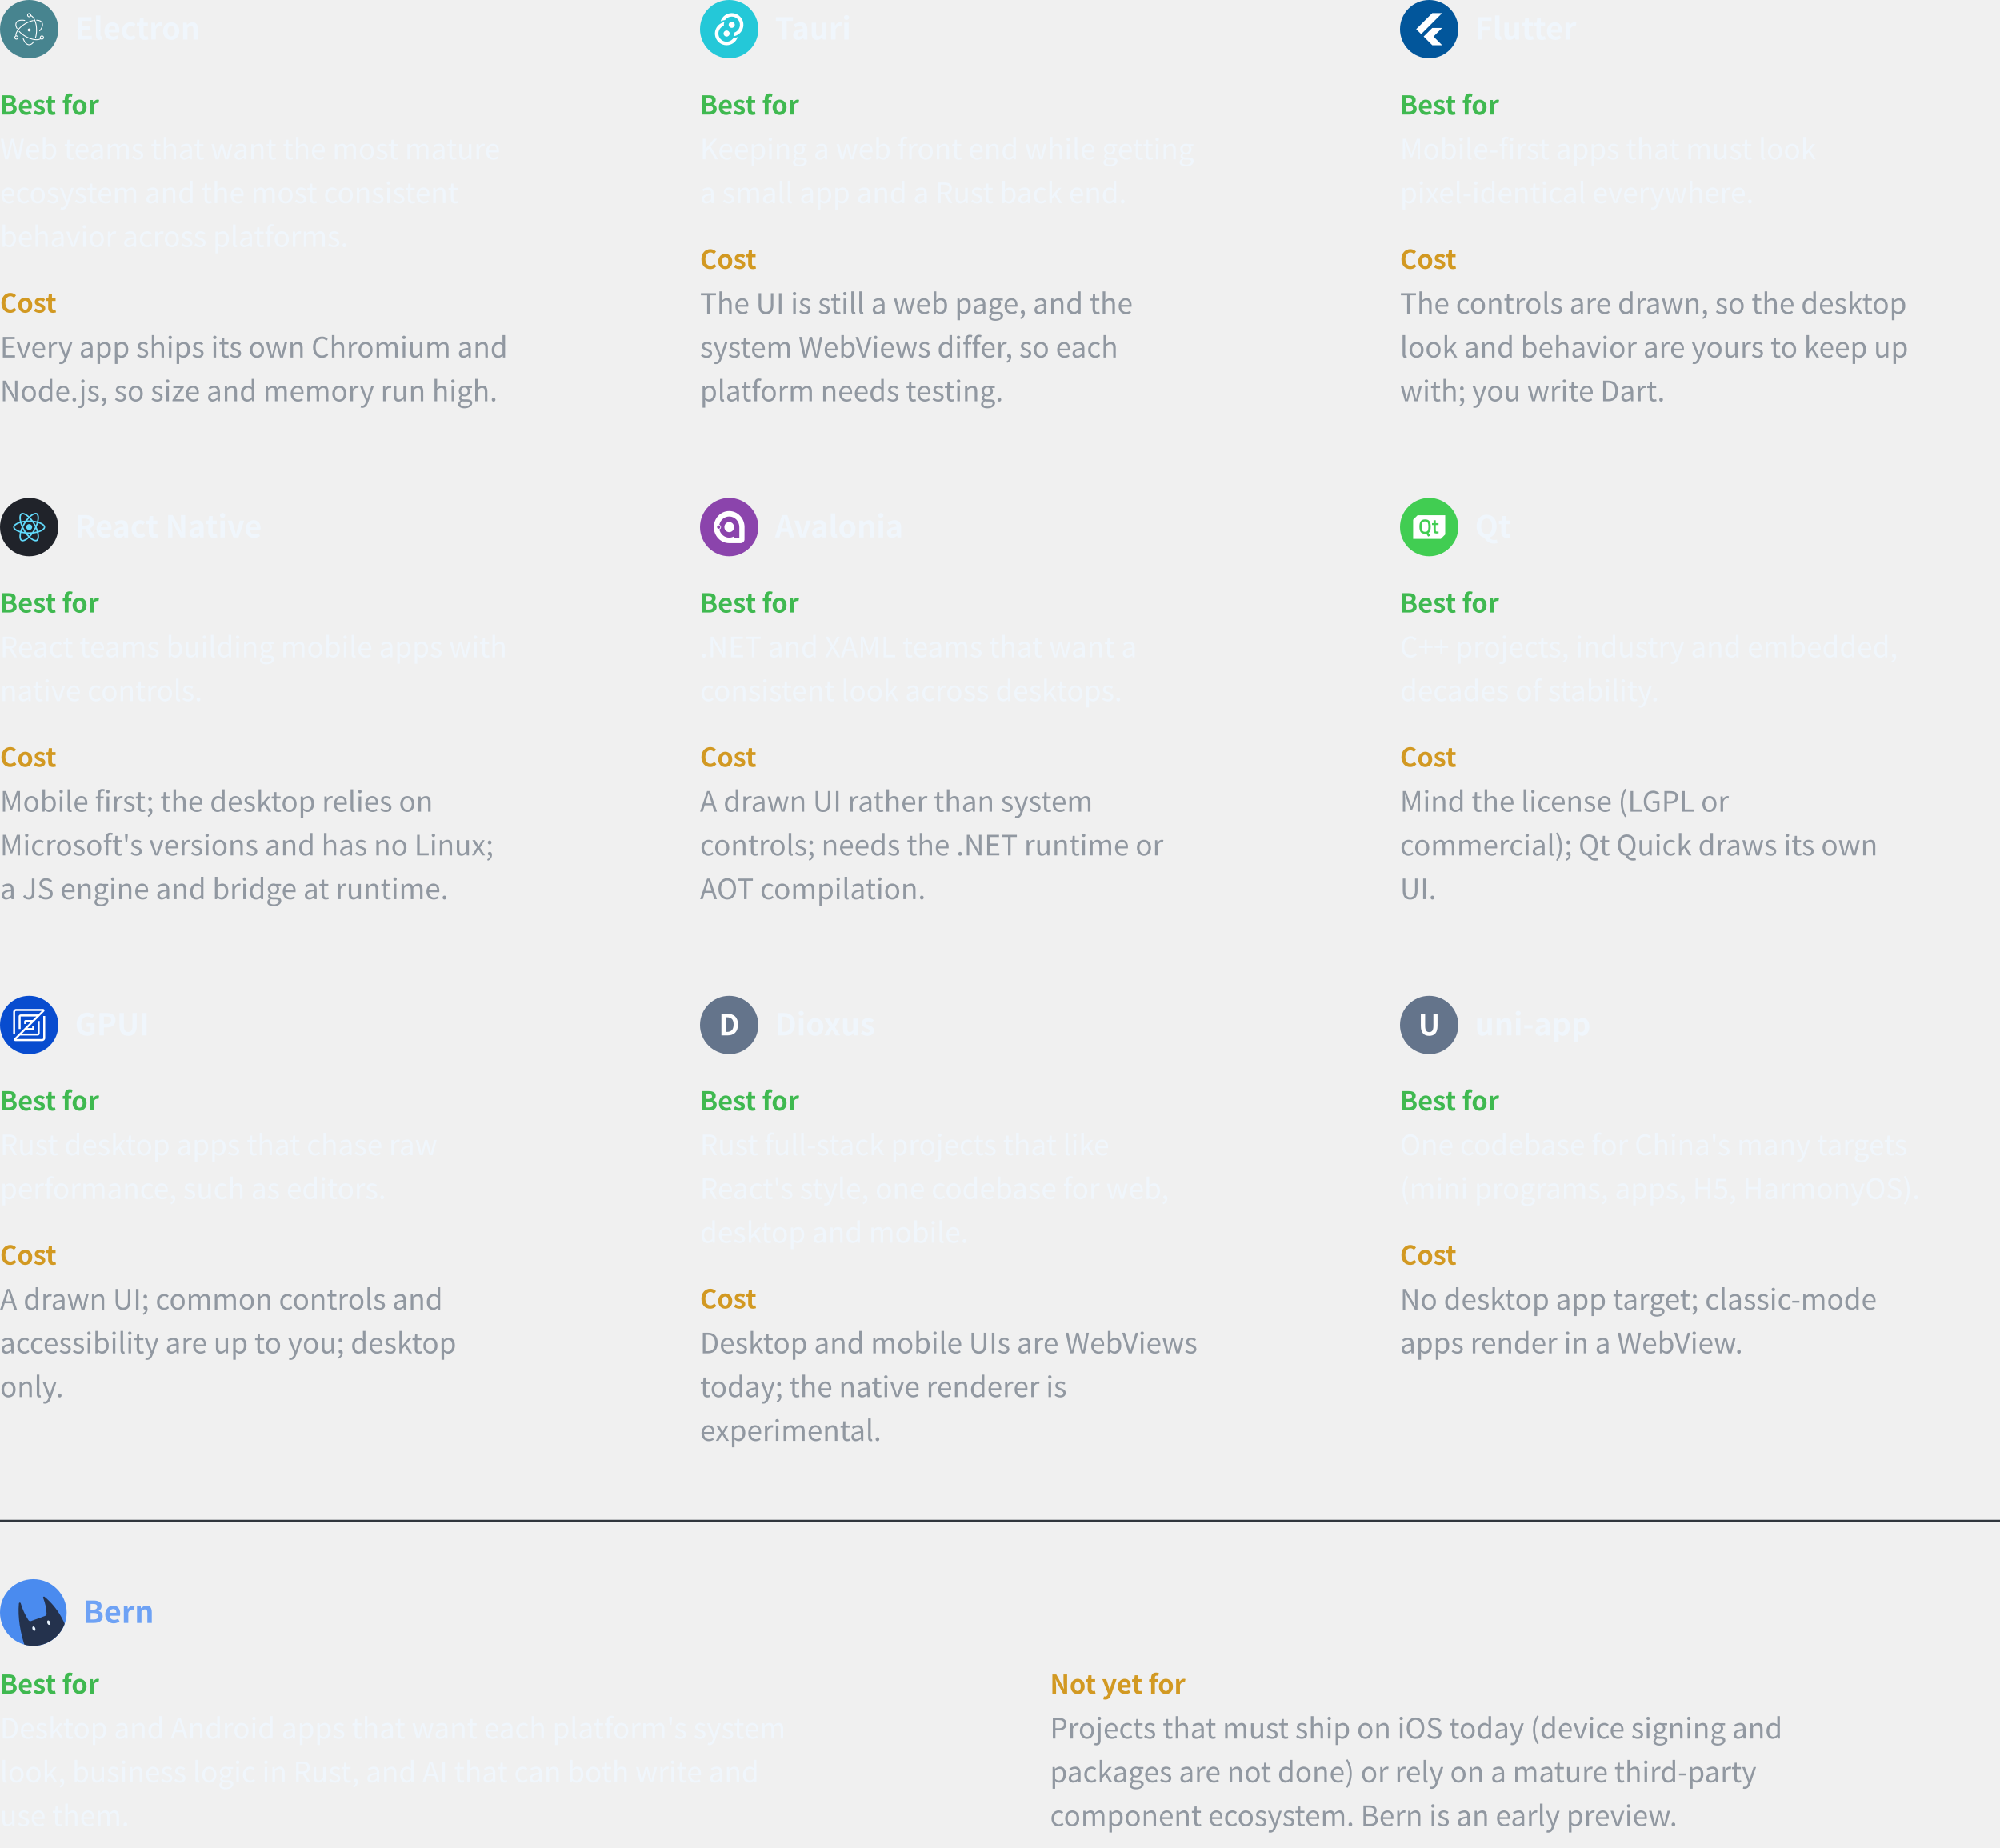
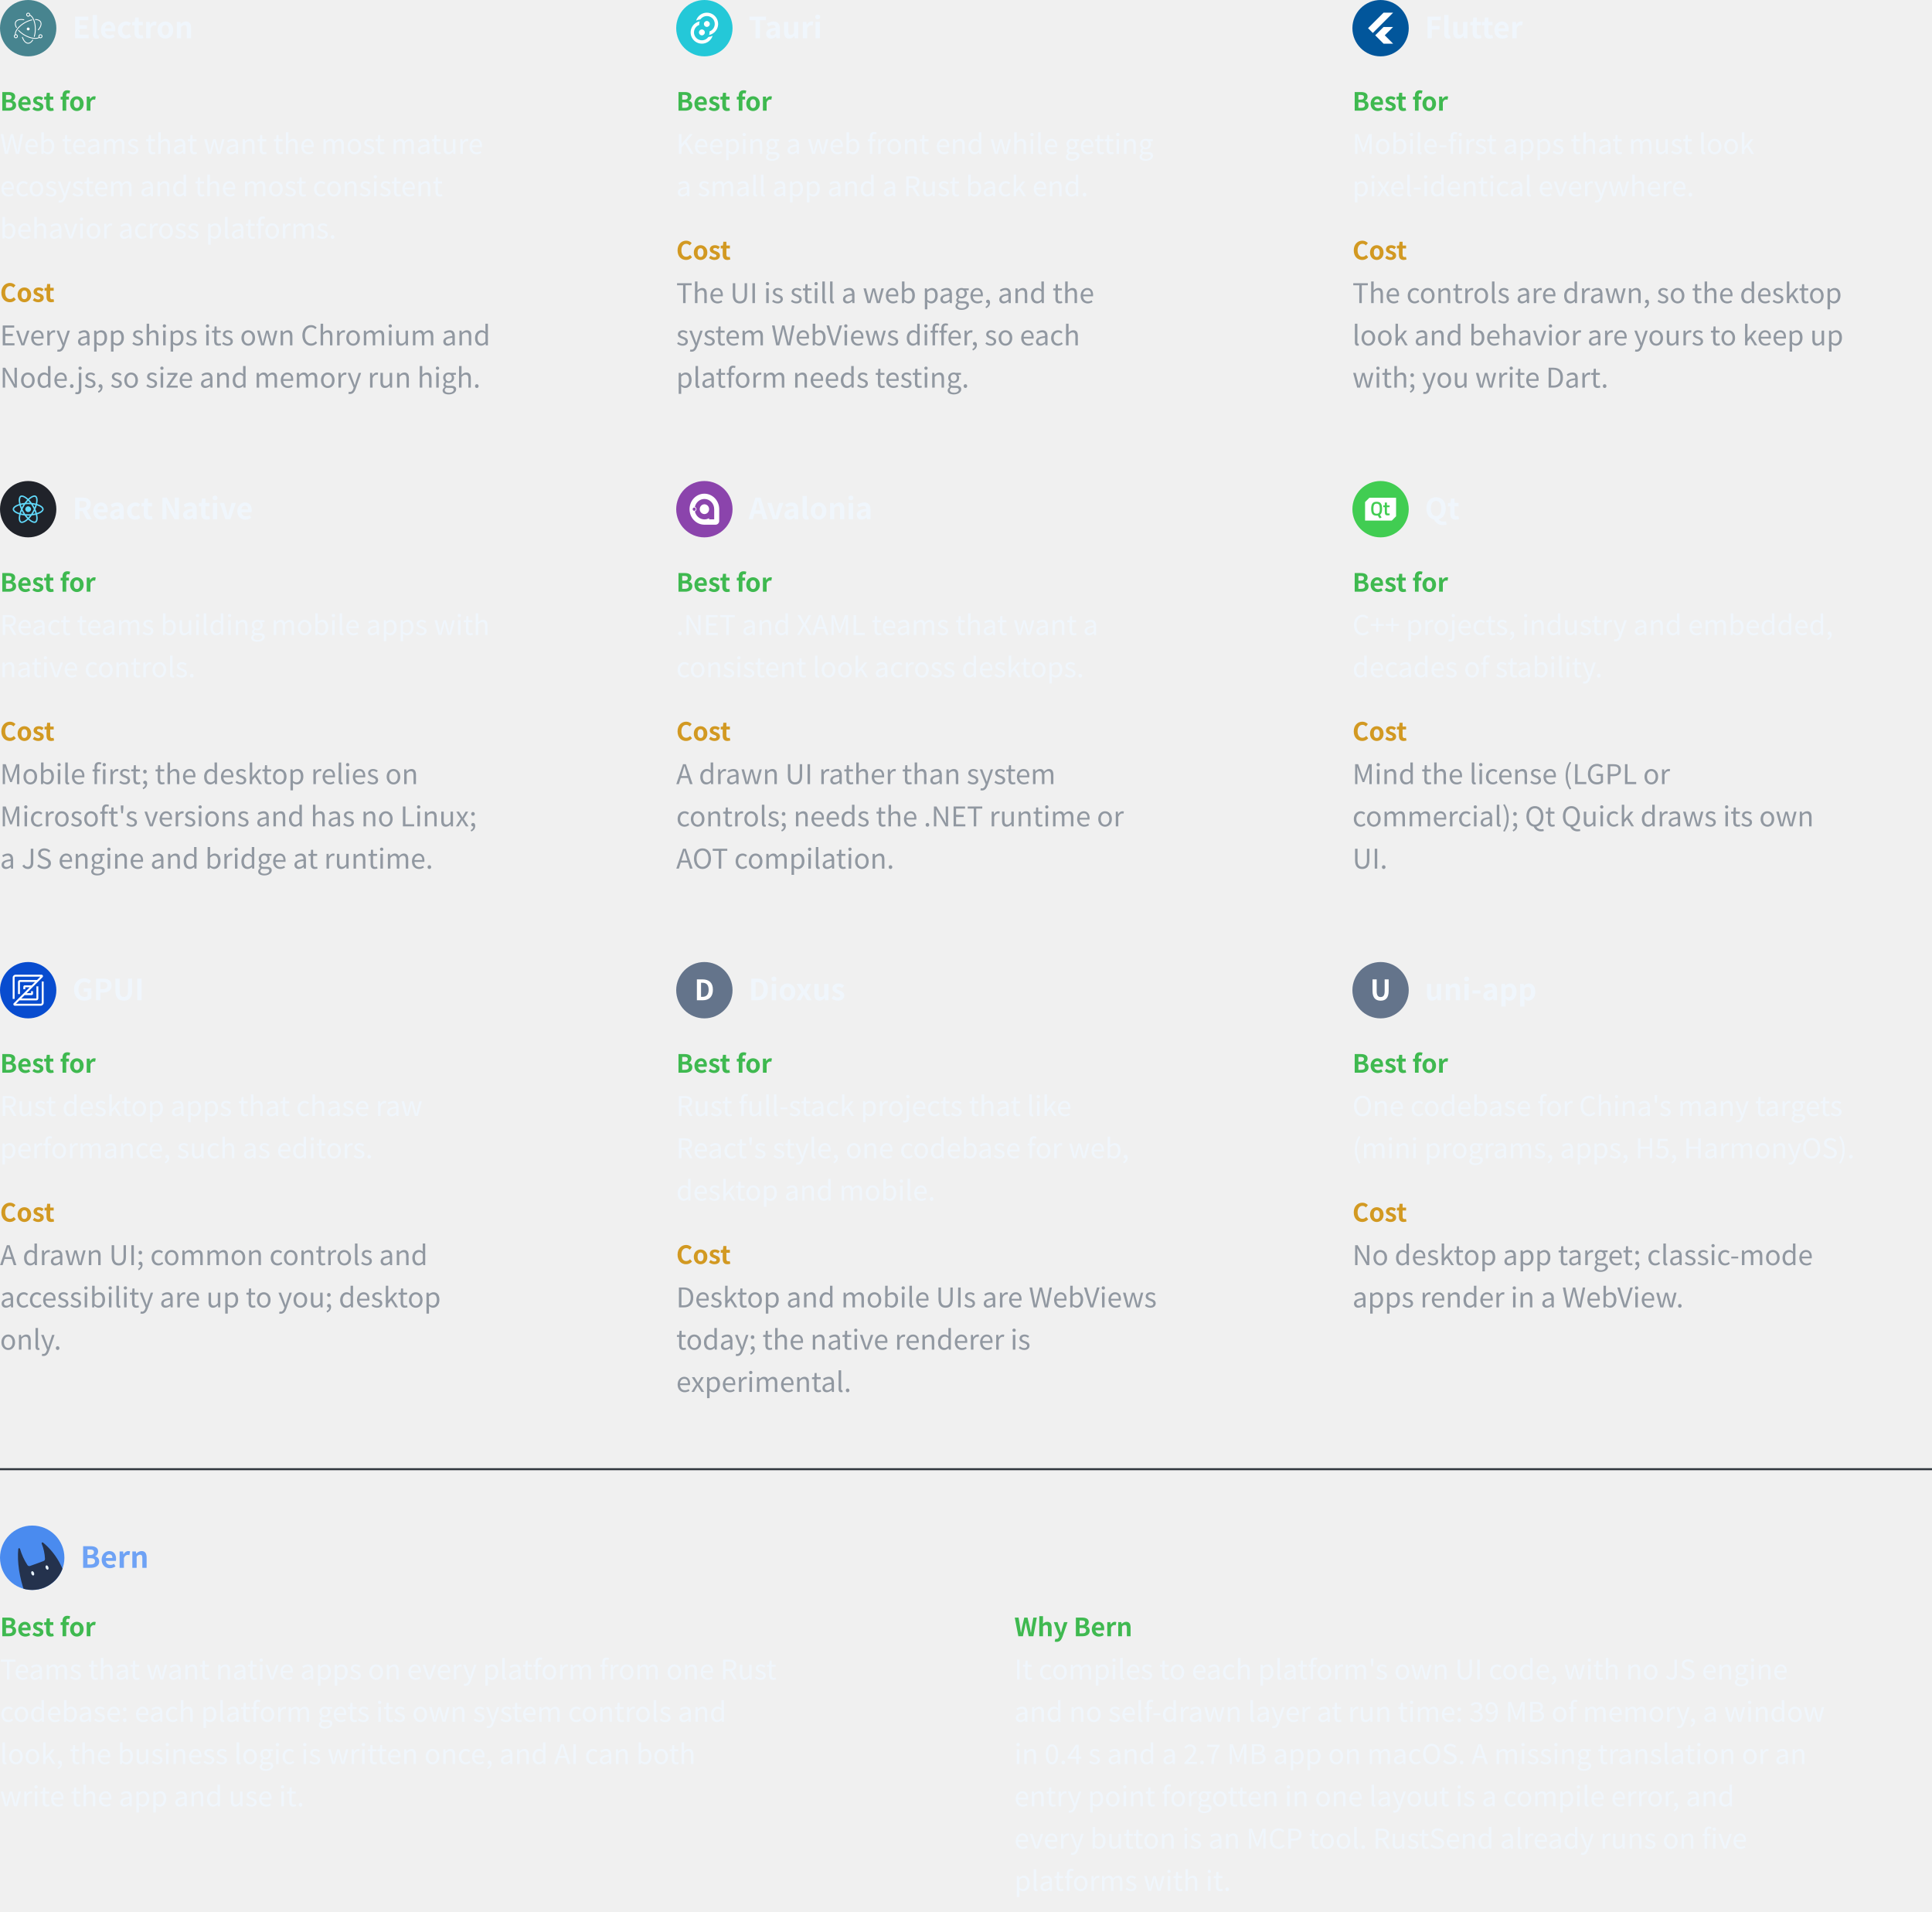
- <svg xmlns="http://www.w3.org/2000/svg" viewBox="0 0 960 887" width="960" height="887" font-family="-apple-system, BlinkMacSystemFont, 'Segoe UI', 'PingFang SC', 'Hiragino Sans GB', 'Microsoft YaHei', 'Noto Sans CJK SC', 'Helvetica Neue', Arial, sans-serif">
+ <svg xmlns="http://www.w3.org/2000/svg" viewBox="0 0 960 950" width="960" height="950" font-family="-apple-system, BlinkMacSystemFont, 'Segoe UI', 'PingFang SC', 'Hiragino Sans GB', 'Microsoft YaHei', 'Noto Sans CJK SC', 'Helvetica Neue', Arial, sans-serif">
  <defs>
    <symbol id="bern-logo" viewBox="0 0 1024 1024">
      <defs>
        <clipPath id="bern-symbol-disc">
          <circle cx="512" cy="512" r="512" />
        </clipPath>
      </defs>
      <g clip-path="url(#bern-symbol-disc)">
        <rect width="1024" height="1024" fill="#4A8BEF" />
        <path fill="#24324D" d="M 290.4 372.1 C 270.7 579.3 309.8 827.6 392.0 1060.0 L 1100 1100 L 1060.0 880.0 C 1013.0 692.2 904.4 451.5 684.3 270.5 A 14 14 0 0 0 662.4 286.5 C 693.7 364.2 711.6 444.8 715.3 529.4 A 36 36 0 0 1 691.6 564.9 C 620.6 590.7 549.5 616.5 478.5 642.4 A 36 36 0 0 1 436.0 628.1 C 383.8 547.6 344.6 461.1 317.8 369.5 A 14 14 0 0 0 290.4 372.1 Z" />
        <ellipse rx="22" ry="36" fill="#E8F4FF" transform="translate(520 760) rotate(-20)" />
        <ellipse rx="22" ry="36" fill="#E8F4FF" transform="translate(748 668) rotate(-20)" />
      </g>
    </symbol>
  </defs>
  <g transform="translate(0.0 0.0)">
    <circle cx="14.0" cy="14.0" r="14.0" fill="#47848F" />
    <path d="M12.011 0c-.85 0-1.539.689-1.539 1.539 0 .85.689 1.539 1.539 1.539.595 0 1.11-.338 1.366-.832 2.221 1.268 3.847 5.473 3.847 10.362 0 2.071-.289 4.056-.825 5.769a.322.322 0 0 0 .211.403.322.322 0 0 0 .403-.211c.556-1.776.854-3.825.854-5.96 0-5.193-1.772-9.686-4.321-11.003.001-.022.004-.044.004-.067 0-.85-.689-1.539-1.539-1.539zm0 .643a.896.896 0 1 1 0 1.792.896.896 0 1 1 0-1.792zm-5.486 4.305c-2.067.007-3.647.665-4.388 1.948-.738 1.277-.527 2.971.511 4.781a.322.322 0 0 0 .558-.32C2.271 9.727 2.089 8.266 2.694 7.218c.821-1.422 3.033-1.955 5.932-1.427a.322.322 0 0 0 .115-.633c-.784-.143-1.527-.212-2.216-.21zm11.052.018a.322.322 0 0 0-.008.643c1.834.024 3.156.596 3.75 1.626.819 1.419.18 3.595-1.718 5.837a.322.322 0 0 0 .038.454.322.322 0 0 0 .453-.038c2.054-2.426 2.771-4.866 1.784-6.574-.726-1.257-2.26-1.921-4.299-1.947zm-2.698.292a.323.323 0 0 0-.065.007c-1.857.398-3.833 1.175-5.731 2.271-4.57 2.638-7.592 6.495-7.36 9.372-.473.263-.793.766-.793 1.345 0 .85.689 1.539 1.539 1.539.85 0 1.539-.689 1.539-1.539 0-.85-.689-1.539-1.539-1.539-.038 0-.075.003-.113.006-.1-2.56 2.743-6.141 7.048-8.627 1.841-1.063 3.755-1.816 5.545-2.2a.322.322 0 0 0-.07-.636zm-2.879 6.236a1.119 1.119 0 0 0-.224.025c-.601.13-.983.723-.853 1.324.13.601.723.983 1.324.853.601-.13.983-.723.853-1.324-.114-.526-.582-.884-1.099-.879zM4.532 13.341a.321.321 0 0 0-.232.084.321.321 0 0 0-.021.454c1.268 1.394 2.916 2.701 4.795 3.786 4.415 2.549 9.106 3.285 11.561 1.839a1.53 1.53 0 0 0 .897.29c.85 0 1.539-.689 1.539-1.539 0-.85-.689-1.539-1.539-1.539-.85 0-1.539.689-1.539 1.539 0 .276.074.534.201.758-2.245 1.214-6.631.5-10.798-1.905-1.823-1.052-3.418-2.318-4.64-3.661a.321.321 0 0 0-.223-.105zm-2.063 4.017a.896.896 0 1 1 0 1.792.896.896 0 1 1 0-1.792zm19.062 0a.896.896 0 1 1 0 1.792.891.891 0 0 1-.586-.219c-.003-.004-.004-.008-.007-.012a.32.32 0 0 0-.096-.091.896.896 0 0 1 .689-1.469zm-14.005 1.368a.322.322 0 0 0-.321.43C8.279 22.154 10.036 24 12.011 24c1.441 0 2.773-.982 3.813-2.711a.322.322 0 0 0-.11-.441.322.322 0 0 0-.442.11c-.934 1.554-2.081 2.399-3.261 2.399-1.641 0-3.208-1.647-4.2-4.418a.322.322 0 0 0-.285-.213z" fill="#FFFFFF" transform="translate(6.30 6.30) scale(0.6417)" />
    <text x="36" y="19" font-size="14.5" font-weight="700" fill="#F0F6FC">Electron</text>
    <text x="0.0" y="55.0" font-size="12.5" font-weight="700" fill="#3FB950">Best for</text>
    <text x="0.0" y="76.5" font-size="13.5" fill="#F0F6FC">Web teams that want the most mature</text>
    <text x="0.0" y="97.5" font-size="13.5" fill="#F0F6FC">ecosystem and the most consistent</text>
    <text x="0.0" y="118.5" font-size="13.5" fill="#F0F6FC">behavior across platforms.</text>
    <text x="0.0" y="150.0" font-size="12.5" font-weight="700" fill="#D29922">Cost</text>
    <text x="0.0" y="171.6" font-size="13.5" fill="#9198A1">Every app ships its own Chromium and</text>
    <text x="0.0" y="192.6" font-size="13.5" fill="#9198A1">Node.js, so size and memory run high.</text>
  </g>
  <g transform="translate(336.0 0.0)">
    <circle cx="14.0" cy="14.0" r="14.0" fill="#24C8D8" />
    <path d="M13.912 0a8.72 8.72 0 0 0-8.308 6.139c1.05-.515 2.18-.845 3.342-.976 2.415-3.363 7.4-3.412 9.88-.097 2.48 3.315 1.025 8.084-2.883 9.45a6.131 6.131 0 0 1-.3 2.762 8.72 8.72 0 0 0 3.01-1.225A8.72 8.72 0 0 0 13.913 0zm.082 6.451a2.284 2.284 0 1 0-.15 4.566 2.284 2.284 0 0 0 .15-4.566zm-5.629.27a8.72 8.72 0 0 0-3.031 1.235 8.72 8.72 0 1 0 13.06 9.913 10.173 10.174 0 0 1-3.343.965 6.125 6.125 0 1 1-7.028-9.343 6.114 6.115 0 0 1 .342-2.772zm1.713 6.27a2.284 2.284 0 0 0-2.284 2.283 2.284 2.284 0 0 0 2.284 2.284 2.284 2.284 0 0 0 2.284-2.284 2.284 2.284 0 0 0-2.284-2.284z" fill="#FFFFFF" transform="translate(6.30 6.30) scale(0.6417)" />
    <text x="36" y="19" font-size="14.5" font-weight="700" fill="#F0F6FC">Tauri</text>
    <text x="0.0" y="55.0" font-size="12.5" font-weight="700" fill="#3FB950">Best for</text>
    <text x="0.0" y="76.5" font-size="13.5" fill="#F0F6FC">Keeping a web front end while getting</text>
    <text x="0.0" y="97.5" font-size="13.5" fill="#F0F6FC">a small app and a Rust back end.</text>
    <text x="0.0" y="129.0" font-size="12.5" font-weight="700" fill="#D29922">Cost</text>
    <text x="0.0" y="150.6" font-size="13.5" fill="#9198A1">The UI is still a web page, and the</text>
    <text x="0.0" y="171.6" font-size="13.5" fill="#9198A1">system WebViews differ, so each</text>
    <text x="0.0" y="192.6" font-size="13.5" fill="#9198A1">platform needs testing.</text>
  </g>
  <g transform="translate(672.0 0.0)">
    <circle cx="14.0" cy="14.0" r="14.0" fill="#02569B" />
    <path d="M14.314 0L2.3 12 6 15.7 21.684.013h-7.357zm.014 11.072L7.857 17.53l6.47 6.47H21.7l-6.46-6.468 6.46-6.46h-7.37z" fill="#FFFFFF" transform="translate(6.30 6.30) scale(0.6417)" />
    <text x="36" y="19" font-size="14.5" font-weight="700" fill="#F0F6FC">Flutter</text>
    <text x="0.0" y="55.0" font-size="12.5" font-weight="700" fill="#3FB950">Best for</text>
    <text x="0.0" y="76.5" font-size="13.5" fill="#F0F6FC">Mobile-first apps that must look</text>
    <text x="0.0" y="97.5" font-size="13.5" fill="#F0F6FC">pixel-identical everywhere.</text>
    <text x="0.0" y="129.0" font-size="12.5" font-weight="700" fill="#D29922">Cost</text>
    <text x="0.0" y="150.6" font-size="13.5" fill="#9198A1">The controls are drawn, so the desktop</text>
    <text x="0.0" y="171.6" font-size="13.5" fill="#9198A1">look and behavior are yours to keep up</text>
    <text x="0.0" y="192.6" font-size="13.5" fill="#9198A1">with; you write Dart.</text>
  </g>
  <g transform="translate(0.0 239.0)">
    <circle cx="14.0" cy="14.0" r="14.0" fill="#20232A" />
    <path d="M14.23 12.004a2.236 2.236 0 0 1-2.235 2.236 2.236 2.236 0 0 1-2.236-2.236 2.236 2.236 0 0 1 2.235-2.236 2.236 2.236 0 0 1 2.236 2.236zm2.648-10.69c-1.346 0-3.107.96-4.888 2.622-1.78-1.653-3.542-2.602-4.887-2.602-.41 0-.783.093-1.106.278-1.375.793-1.683 3.264-.973 6.365C1.98 8.917 0 10.42 0 12.004c0 1.59 1.99 3.097 5.043 4.03-.704 3.113-.39 5.588.988 6.38.32.187.69.275 1.102.275 1.345 0 3.107-.96 4.888-2.624 1.78 1.654 3.542 2.603 4.887 2.603.41 0 .783-.09 1.106-.275 1.374-.792 1.683-3.263.973-6.365C22.02 15.096 24 13.59 24 12.004c0-1.59-1.99-3.097-5.043-4.032.704-3.11.39-5.587-.988-6.38-.318-.184-.688-.277-1.092-.278zm-.005 1.09v.006c.225 0 .406.044.558.127.666.382.955 1.835.73 3.704-.054.46-.142.945-.25 1.44-.96-.236-2.006-.417-3.107-.534-.66-.905-1.345-1.727-2.035-2.447 1.592-1.48 3.087-2.292 4.105-2.295zm-9.77.02c1.012 0 2.514.808 4.11 2.28-.686.72-1.37 1.537-2.02 2.442-1.107.117-2.154.298-3.113.538-.112-.49-.195-.964-.254-1.42-.23-1.868.054-3.32.714-3.707.19-.09.4-.127.563-.132zm4.882 3.05c.455.468.91.992 1.36 1.564-.44-.02-.89-.034-1.345-.034-.46 0-.915.01-1.36.034.44-.572.895-1.096 1.345-1.565zM12 8.1c.74 0 1.477.034 2.202.093.406.582.802 1.203 1.183 1.86.372.64.71 1.29 1.018 1.946-.308.655-.646 1.31-1.013 1.95-.38.66-.773 1.288-1.18 1.87-.728.063-1.466.098-2.21.098-.74 0-1.477-.035-2.202-.093-.406-.582-.802-1.204-1.183-1.86-.372-.64-.71-1.29-1.018-1.946.303-.657.646-1.313 1.013-1.954.38-.66.773-1.286 1.18-1.868.728-.064 1.466-.098 2.21-.098zm-3.635.254c-.24.377-.48.763-.704 1.16-.225.39-.435.782-.635 1.174-.265-.656-.49-1.31-.676-1.947.64-.15 1.315-.283 2.015-.386zm7.26 0c.695.103 1.365.23 2.006.387-.18.632-.405 1.282-.66 1.933-.2-.39-.41-.783-.64-1.174-.225-.392-.465-.774-.705-1.146zm3.063.675c.484.15.944.317 1.375.498 1.732.74 2.852 1.708 2.852 2.476-.005.768-1.125 1.74-2.857 2.475-.42.18-.88.342-1.355.493-.28-.958-.646-1.956-1.1-2.98.45-1.017.81-2.01 1.085-2.964zm-13.395.004c.278.96.645 1.957 1.1 2.98-.45 1.017-.812 2.01-1.086 2.964-.484-.15-.944-.318-1.37-.5-1.732-.737-2.852-1.706-2.852-2.474 0-.768 1.12-1.742 2.852-2.476.42-.18.88-.342 1.356-.494zm11.678 4.28c.265.657.49 1.312.676 1.948-.64.157-1.316.29-2.016.39.24-.375.48-.762.705-1.158.225-.39.435-.788.636-1.18zm-9.945.02c.2.392.41.783.64 1.175.23.39.465.772.705 1.143-.695-.102-1.365-.23-2.006-.386.18-.63.406-1.282.66-1.933zM17.92 16.32c.112.493.2.968.254 1.423.23 1.868-.054 3.32-.714 3.708-.147.09-.338.128-.563.128-1.012 0-2.514-.807-4.11-2.28.686-.72 1.37-1.536 2.02-2.44 1.107-.118 2.154-.3 3.113-.54zm-11.83.01c.96.234 2.006.415 3.107.532.66.905 1.345 1.727 2.035 2.446-1.595 1.483-3.092 2.295-4.11 2.295-.22-.005-.406-.05-.553-.132-.666-.38-.955-1.834-.73-3.703.054-.46.142-.944.25-1.438zm4.56.64c.44.02.89.034 1.345.034.46 0 .915-.01 1.36-.034-.44.572-.895 1.095-1.345 1.565-.455-.47-.91-.993-1.36-1.565z" fill="#61DAFB" transform="translate(6.30 6.30) scale(0.6417)" />
    <text x="36" y="19" font-size="14.5" font-weight="700" fill="#F0F6FC">React Native</text>
    <text x="0.0" y="55.0" font-size="12.5" font-weight="700" fill="#3FB950">Best for</text>
    <text x="0.0" y="76.5" font-size="13.5" fill="#F0F6FC">React teams building mobile apps with</text>
    <text x="0.0" y="97.5" font-size="13.5" fill="#F0F6FC">native controls.</text>
    <text x="0.0" y="129.0" font-size="12.5" font-weight="700" fill="#D29922">Cost</text>
    <text x="0.0" y="150.6" font-size="13.5" fill="#9198A1">Mobile first; the desktop relies on</text>
    <text x="0.0" y="171.6" font-size="13.5" fill="#9198A1">Microsoft's versions and has no Linux;</text>
    <text x="0.0" y="192.6" font-size="13.5" fill="#9198A1">a JS engine and bridge at runtime.</text>
  </g>
  <g transform="translate(336.0 239.0)">
    <circle cx="14.0" cy="14.0" r="14.0" fill="#8B44AC" />
    <path d="M12.034 8.208c-2.003 0-3.627 1.696-3.627 3.789s1.624 3.789 3.627 3.789 3.627-1.697 3.627-3.79-1.624-3.788-3.627-3.788m-7.392 2.067c.72.211 1.248.902 1.248 1.722s-.528 1.51-1.248 1.721c.752 3.54 3.776 6.188 7.392 6.188 1.316 0 2.554-.35 3.632-.967v.914h3.94v-7.528a5 5 0 0 0 0-.224v-.104c0-4.369-3.39-7.91-7.572-7.91-3.616 0-6.64 2.648-7.392 6.188m-.5 2.982c.67 0 1.212-.567 1.212-1.266s-.542-1.265-1.212-1.265-1.211.566-1.211 1.265c0 .7.542 1.266 1.211 1.266M20.682 24H11.8C5.549 23.887.515 18.556.515 12c0-6.627 5.143-12 11.487-12 6.241 0 11.32 5.2 11.483 11.678l-.02 9.743C23.3 22.876 22.12 24 20.683 24" fill="#FFFFFF" transform="translate(6.30 6.30) scale(0.6417)" />
    <text x="36" y="19" font-size="14.5" font-weight="700" fill="#F0F6FC">Avalonia</text>
    <text x="0.0" y="55.0" font-size="12.5" font-weight="700" fill="#3FB950">Best for</text>
    <text x="0.0" y="76.5" font-size="13.5" fill="#F0F6FC">.NET and XAML teams that want a</text>
    <text x="0.0" y="97.5" font-size="13.5" fill="#F0F6FC">consistent look across desktops.</text>
    <text x="0.0" y="129.0" font-size="12.5" font-weight="700" fill="#D29922">Cost</text>
    <text x="0.0" y="150.6" font-size="13.5" fill="#9198A1">A drawn UI rather than system</text>
    <text x="0.0" y="171.6" font-size="13.5" fill="#9198A1">controls; needs the .NET runtime or</text>
    <text x="0.0" y="192.6" font-size="13.5" fill="#9198A1">AOT compilation.</text>
  </g>
  <g transform="translate(672.0 239.0)">
    <circle cx="14.0" cy="14.0" r="14.0" fill="#41CD52" />
    <path d="M21.693 3.162H3.33L0 6.49v14.348h20.671L24 17.51V3.162zM12.785 18.4l-1.562.728-1.35-2.217c-.196.057-.499.09-.924.09-1.579 0-2.683-.425-3.305-1.276-.622-.85-.932-2.2-.932-4.033 0-1.84.319-3.206.949-4.098.63-.892 1.726-1.341 3.288-1.341 1.562 0 2.658.441 3.28 1.333.63.883.94 2.25.94 4.098 0 1.219-.13 2.2-.384 2.945-.261.752-.679 1.325-1.268 1.718zm4.736-1.587c-.858 0-1.447-.196-1.766-.59-.32-.392-.483-1.136-.483-2.232v-3.534H14.11V9.051h1.162V6.843h1.644V9.05h2.094v1.415h-2.094v3.346c0 .622.05 1.03.14 1.227.09.204.326.303.695.303l1.243-.05.073 1.326c-.67.13-1.186.196-1.546.196zm-8.58-9.08c-.95 0-1.604.311-1.963.94-.352.63-.532 1.629-.532 3.011 0 1.374.172 2.364.515 2.953.344.589 1.006.892 1.98.892.973 0 1.628-.295 1.971-.876.335-.58.507-1.57.507-2.953 0-1.39-.172-2.396-.523-3.026-.352-.63-1.006-.94-1.955-.94Z" fill="#FFFFFF" transform="translate(6.30 6.30) scale(0.6417)" />
    <text x="36" y="19" font-size="14.5" font-weight="700" fill="#F0F6FC">Qt</text>
    <text x="0.0" y="55.0" font-size="12.5" font-weight="700" fill="#3FB950">Best for</text>
    <text x="0.0" y="76.5" font-size="13.5" fill="#F0F6FC">C++ projects, industry and embedded,</text>
    <text x="0.0" y="97.5" font-size="13.5" fill="#F0F6FC">decades of stability.</text>
    <text x="0.0" y="129.0" font-size="12.5" font-weight="700" fill="#D29922">Cost</text>
    <text x="0.0" y="150.6" font-size="13.5" fill="#9198A1">Mind the license (LGPL or</text>
    <text x="0.0" y="171.6" font-size="13.5" fill="#9198A1">commercial); Qt Quick draws its own</text>
    <text x="0.0" y="192.6" font-size="13.5" fill="#9198A1">UI.</text>
  </g>
  <g transform="translate(0.0 478.0)">
    <circle cx="14.0" cy="14.0" r="14.0" fill="#084CCF" />
    <path d="M2.25 1.5a.75.75 0 0 0-.75.75v16.5H0V2.25A2.25 2.25 0 0 1 2.25 0h20.095c1.002 0 1.504 1.212.795 1.92L10.764 14.298h3.486V12.75h1.5v1.922a1.125 1.125 0 0 1-1.125 1.125H9.264l-2.578 2.578h11.689V9h1.5v9.375a1.5 1.5 0 0 1-1.5 1.5H5.185L2.562 22.5H21.75a.75.75 0 0 0 .75-.75V5.25H24v16.5A2.25 2.25 0 0 1 21.75 24H1.655C.653 24 .151 22.788.86 22.08L13.19 9.75H9.75v1.5h-1.5V9.375A1.125 1.125 0 0 1 9.375 8.25h5.314l2.625-2.625H5.625V15h-1.5V5.625a1.5 1.5 0 0 1 1.5-1.5h13.19L21.438 1.5z" fill="#FFFFFF" transform="translate(6.30 6.30) scale(0.6417)" />
    <text x="36" y="19" font-size="14.5" font-weight="700" fill="#F0F6FC">GPUI</text>
    <text x="0.0" y="55.0" font-size="12.5" font-weight="700" fill="#3FB950">Best for</text>
    <text x="0.0" y="76.5" font-size="13.5" fill="#F0F6FC">Rust desktop apps that chase raw</text>
    <text x="0.0" y="97.5" font-size="13.5" fill="#F0F6FC">performance, such as editors.</text>
    <text x="0.0" y="129.0" font-size="12.5" font-weight="700" fill="#D29922">Cost</text>
    <text x="0.0" y="150.6" font-size="13.5" fill="#9198A1">A drawn UI; common controls and</text>
    <text x="0.0" y="171.6" font-size="13.5" fill="#9198A1">accessibility are up to you; desktop</text>
    <text x="0.0" y="192.6" font-size="13.5" fill="#9198A1">only.</text>
  </g>
  <g transform="translate(336.0 478.0)">
    <circle cx="14.0" cy="14.0" r="14.0" fill="#64748B" />
    <text x="14.0" y="19.0" text-anchor="middle" font-size="14.0" font-weight="700" fill="#FFFFFF">D</text>
    <text x="36" y="19" font-size="14.5" font-weight="700" fill="#F0F6FC">Dioxus</text>
    <text x="0.0" y="55.0" font-size="12.5" font-weight="700" fill="#3FB950">Best for</text>
    <text x="0.0" y="76.5" font-size="13.5" fill="#F0F6FC">Rust full-stack projects that like</text>
    <text x="0.0" y="97.5" font-size="13.5" fill="#F0F6FC">React's style, one codebase for web,</text>
    <text x="0.0" y="118.5" font-size="13.5" fill="#F0F6FC">desktop and mobile.</text>
    <text x="0.0" y="150.0" font-size="12.5" font-weight="700" fill="#D29922">Cost</text>
    <text x="0.0" y="171.6" font-size="13.5" fill="#9198A1">Desktop and mobile UIs are WebViews</text>
    <text x="0.0" y="192.6" font-size="13.5" fill="#9198A1">today; the native renderer is</text>
    <text x="0.0" y="213.6" font-size="13.5" fill="#9198A1">experimental.</text>
  </g>
  <g transform="translate(672.0 478.0)">
    <circle cx="14.0" cy="14.0" r="14.0" fill="#64748B" />
    <text x="14.0" y="19.0" text-anchor="middle" font-size="14.0" font-weight="700" fill="#FFFFFF">U</text>
    <text x="36" y="19" font-size="14.5" font-weight="700" fill="#F0F6FC">uni-app</text>
    <text x="0.0" y="55.0" font-size="12.5" font-weight="700" fill="#3FB950">Best for</text>
    <text x="0.0" y="76.5" font-size="13.5" fill="#F0F6FC">One codebase for China's many targets</text>
    <text x="0.0" y="97.5" font-size="13.5" fill="#F0F6FC">(mini programs, apps, H5, HarmonyOS).</text>
    <text x="0.0" y="129.0" font-size="12.5" font-weight="700" fill="#D29922">Cost</text>
    <text x="0.0" y="150.6" font-size="13.5" fill="#9198A1">No desktop app target; classic-mode</text>
    <text x="0.0" y="171.6" font-size="13.5" fill="#9198A1">apps render in a WebView.</text>
  </g>
  <line x1="0" y1="730.0" x2="960" y2="730.0" stroke="#30363D" />
  <use href="#bern-logo" x="0.0" y="758.0" width="32.0" height="32.0" />
  <text x="40" y="779" font-size="14.5" font-weight="700" fill="#6EA2F5">Bern</text>
  <text x="0.0" y="813.0" font-size="12.5" font-weight="700" fill="#3FB950">Best for</text>
-   <text x="0.0" y="834.5" font-size="13.5" fill="#F0F6FC">Desktop and Android apps that want each platform's system</text>
-   <text x="0.0" y="855.5" font-size="13.5" fill="#F0F6FC">look, business logic in Rust, and AI that can both write and</text>
-   <text x="0.0" y="876.5" font-size="13.5" fill="#F0F6FC">use them.</text>
-   <text x="504.0" y="813.0" font-size="12.5" font-weight="700" fill="#D29922">Not yet for</text>
-   <text x="504.0" y="834.5" font-size="13.5" fill="#9198A1">Projects that must ship on iOS today (device signing and</text>
-   <text x="504.0" y="855.5" font-size="13.5" fill="#9198A1">packages are not done) or rely on a mature third-party</text>
-   <text x="504.0" y="876.5" font-size="13.5" fill="#9198A1">component ecosystem. Bern is an early preview.</text>
+   <text x="0.0" y="834.5" font-size="13.5" fill="#F0F6FC">Teams that want native apps on every platform from one Rust</text>
+   <text x="0.0" y="855.5" font-size="13.5" fill="#F0F6FC">codebase: each platform gets its own system controls and</text>
+   <text x="0.0" y="876.5" font-size="13.5" fill="#F0F6FC">look, the business logic is written once, and AI can both</text>
+   <text x="0.0" y="897.5" font-size="13.5" fill="#F0F6FC">write the app and use it.</text>
+   <text x="504.0" y="813.0" font-size="12.5" font-weight="700" fill="#3FB950">Why Bern</text>
+   <text x="504.0" y="834.5" font-size="13.5" fill="#F0F6FC">It compiles to each platform's own UI code, with no JS engine</text>
+   <text x="504.0" y="855.5" font-size="13.5" fill="#F0F6FC">and no self-drawn layer at run time: 39 MB of memory, a window</text>
+   <text x="504.0" y="876.5" font-size="13.5" fill="#F0F6FC">in 0.4 s and a 2.7 MB app on macOS. A missing translation or an</text>
+   <text x="504.0" y="897.5" font-size="13.5" fill="#F0F6FC">entry point forgotten in one layout is a compile error, and</text>
+   <text x="504.0" y="918.5" font-size="13.5" fill="#F0F6FC">every button is an MCP tool. RustSend already runs on five</text>
+   <text x="504.0" y="939.5" font-size="13.5" fill="#F0F6FC">platforms with it.</text>
</svg>
